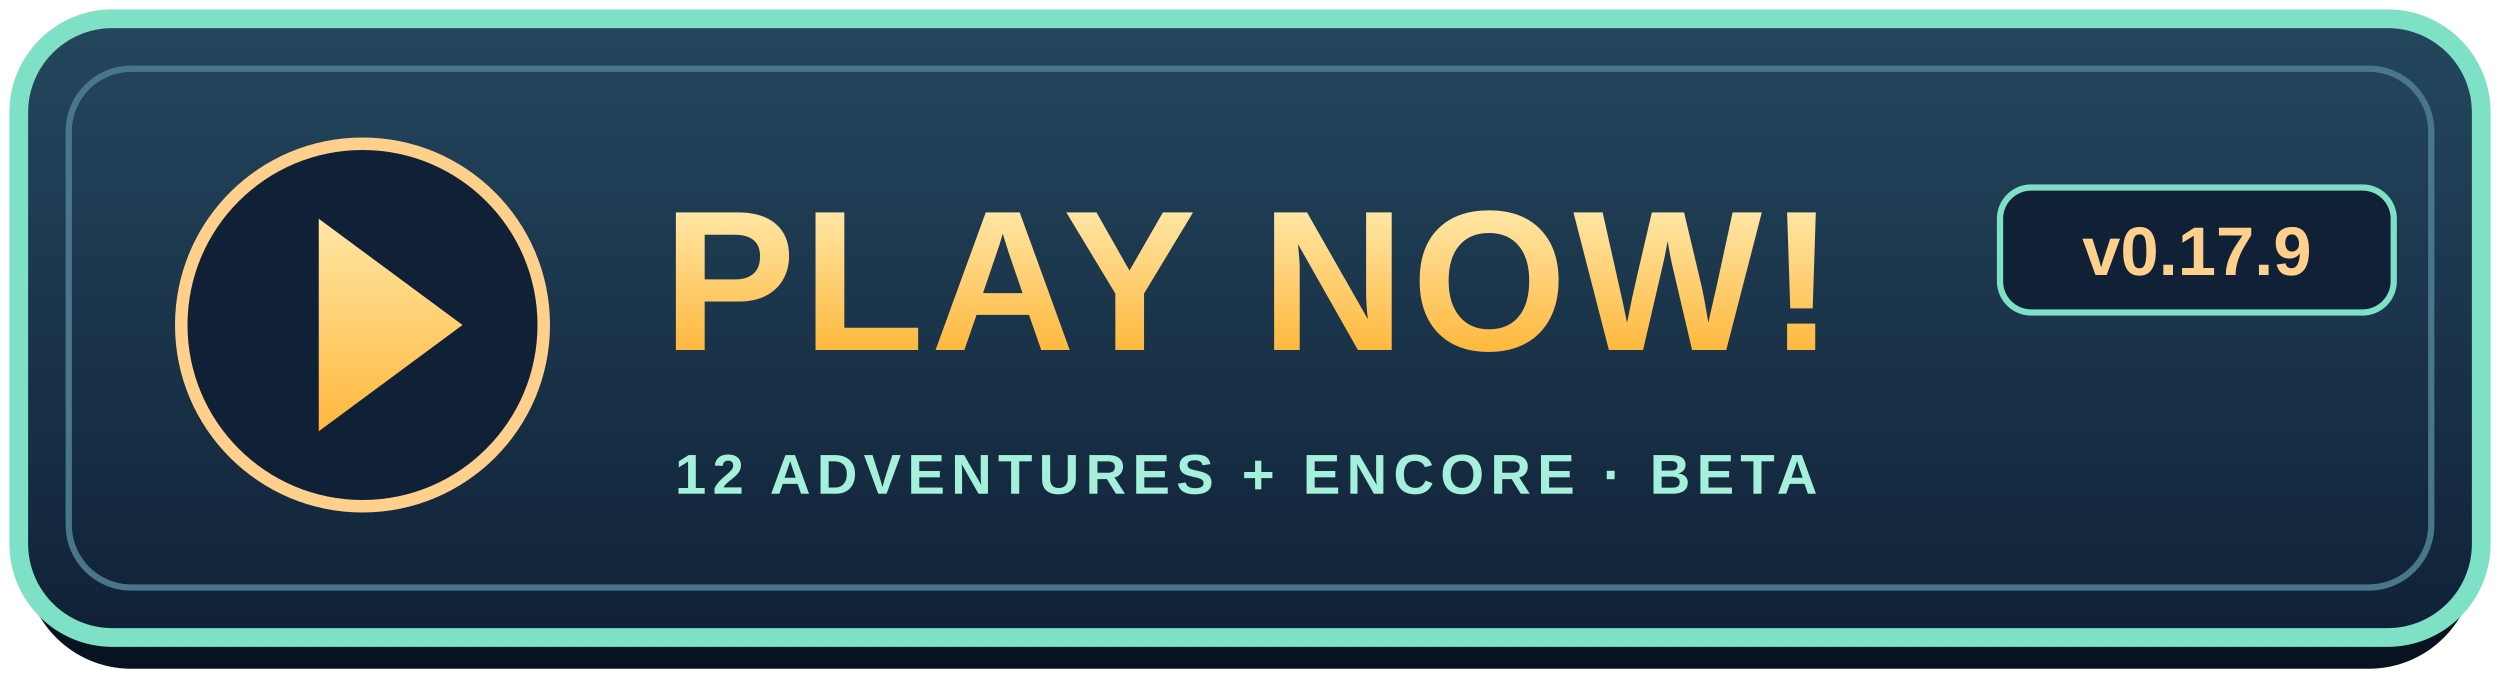
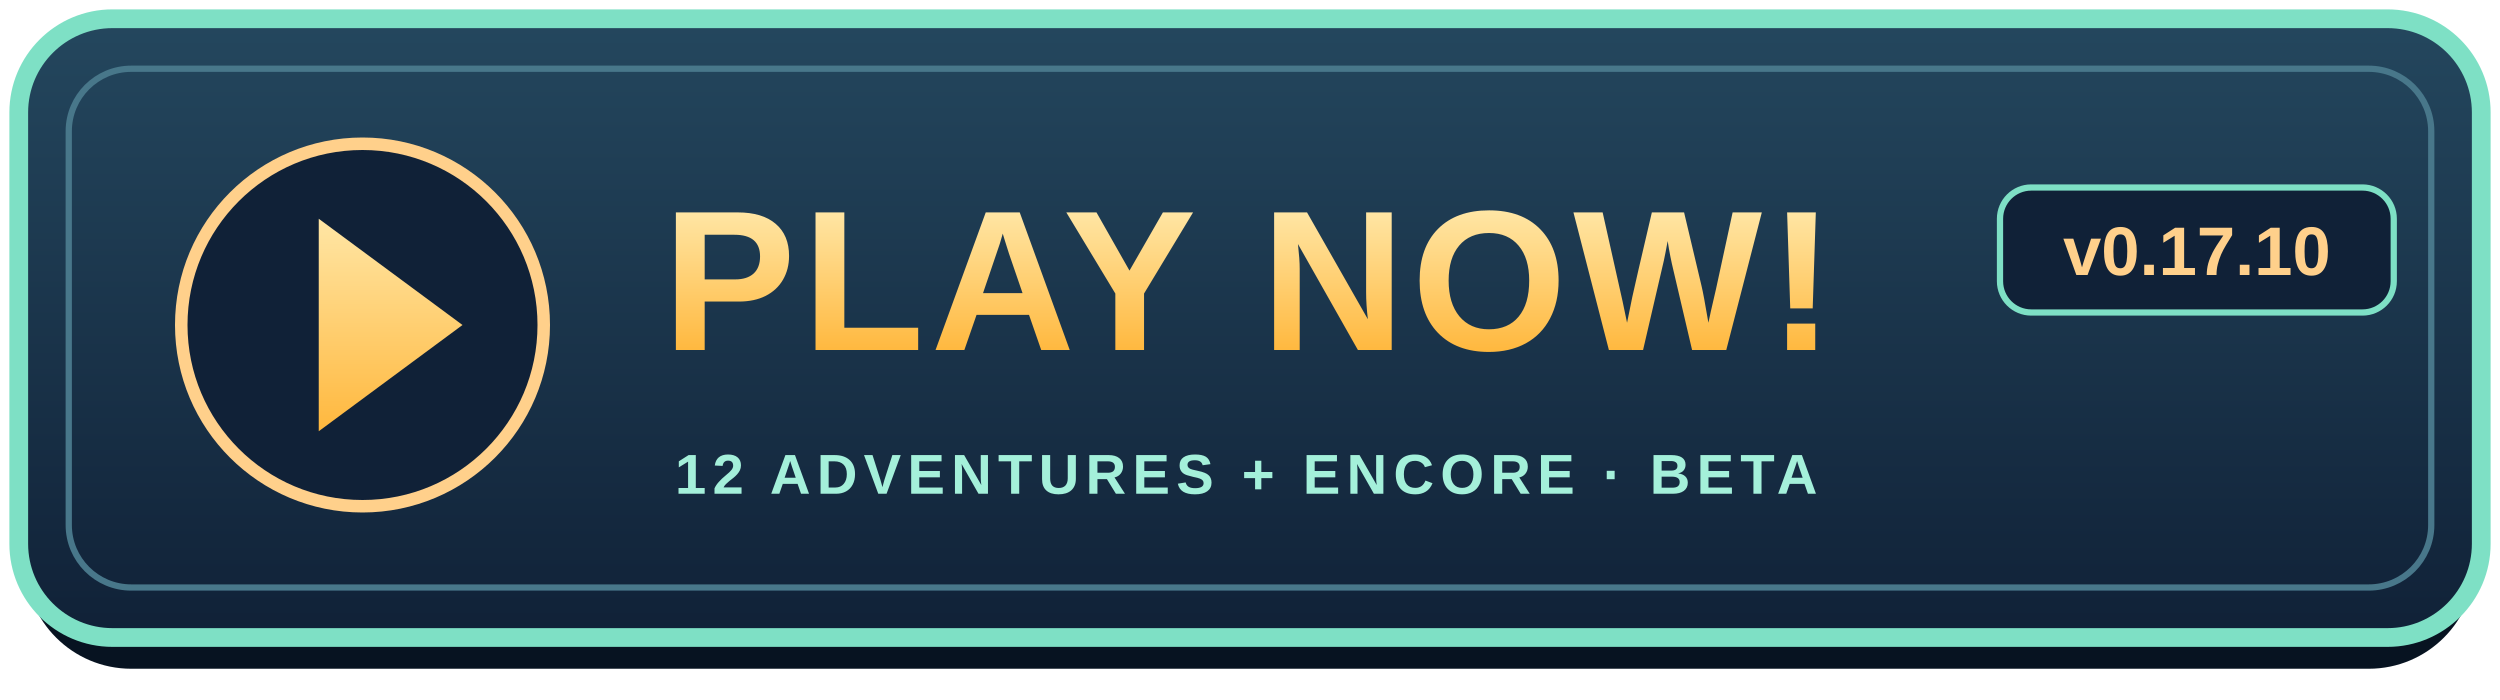
- <svg xmlns="http://www.w3.org/2000/svg" width="400" height="112" viewBox="0 0 400 112" role="img" aria-label="Play Now! Seth Happens - A New Adventure version 0.17.9 Beta">
+ <svg xmlns="http://www.w3.org/2000/svg" width="400" height="112" viewBox="0 0 400 112" role="img" aria-label="Play Now! Seth Happens - A New Adventure version 0.17.10 Beta">
  <defs>
    <linearGradient id="bg" x2="0" y2="1">
      <stop stop-color="#24475e" />
      <stop offset="1" stop-color="#102137" />
    </linearGradient>
    <linearGradient id="gold" x2="0" y2="1">
      <stop stop-color="#ffe6a5" />
      <stop offset="1" stop-color="#ffb83e" />
    </linearGradient>
  </defs>
  <rect x="4" y="9" width="392" height="98" rx="17" fill="#071321" />
  <rect x="3" y="3" width="394" height="99" rx="15" fill="url(#bg)" stroke="#7ee0c5" stroke-width="3" />
  <rect x="11" y="11" width="378" height="83" rx="10" fill="none" stroke="#48778a" />
  <circle cx="58" cy="52" r="29" fill="#102137" stroke="#ffd08b" stroke-width="2" />
  <path d="M51 35L74 52L51 69Z" fill="url(#gold)" />
  <text x="106" y="56" fill="url(#gold)" font-family="Arial,Helvetica,sans-serif" font-size="32" font-weight="900" letter-spacing="1">PLAY NOW!</text>
  <rect x="320" y="30" width="63" height="20" rx="5" fill="#102137" stroke="#7ee0c5" />
-   <text x="351.5" y="44" text-anchor="middle" fill="#ffd08b" font-family="Arial,Helvetica,sans-serif" font-size="11" font-weight="700">v0.17.9</text>
+   <text x="351.5" y="44" text-anchor="middle" fill="#ffd08b" font-family="Arial,Helvetica,sans-serif" font-size="11" font-weight="700">v0.17.10</text>
  <text x="108" y="79" fill="#a4f0da" font-family="Arial,Helvetica,sans-serif" font-size="9" font-weight="700" letter-spacing="1">12 ADVENTURES + ENCORE · BETA</text>
</svg>
